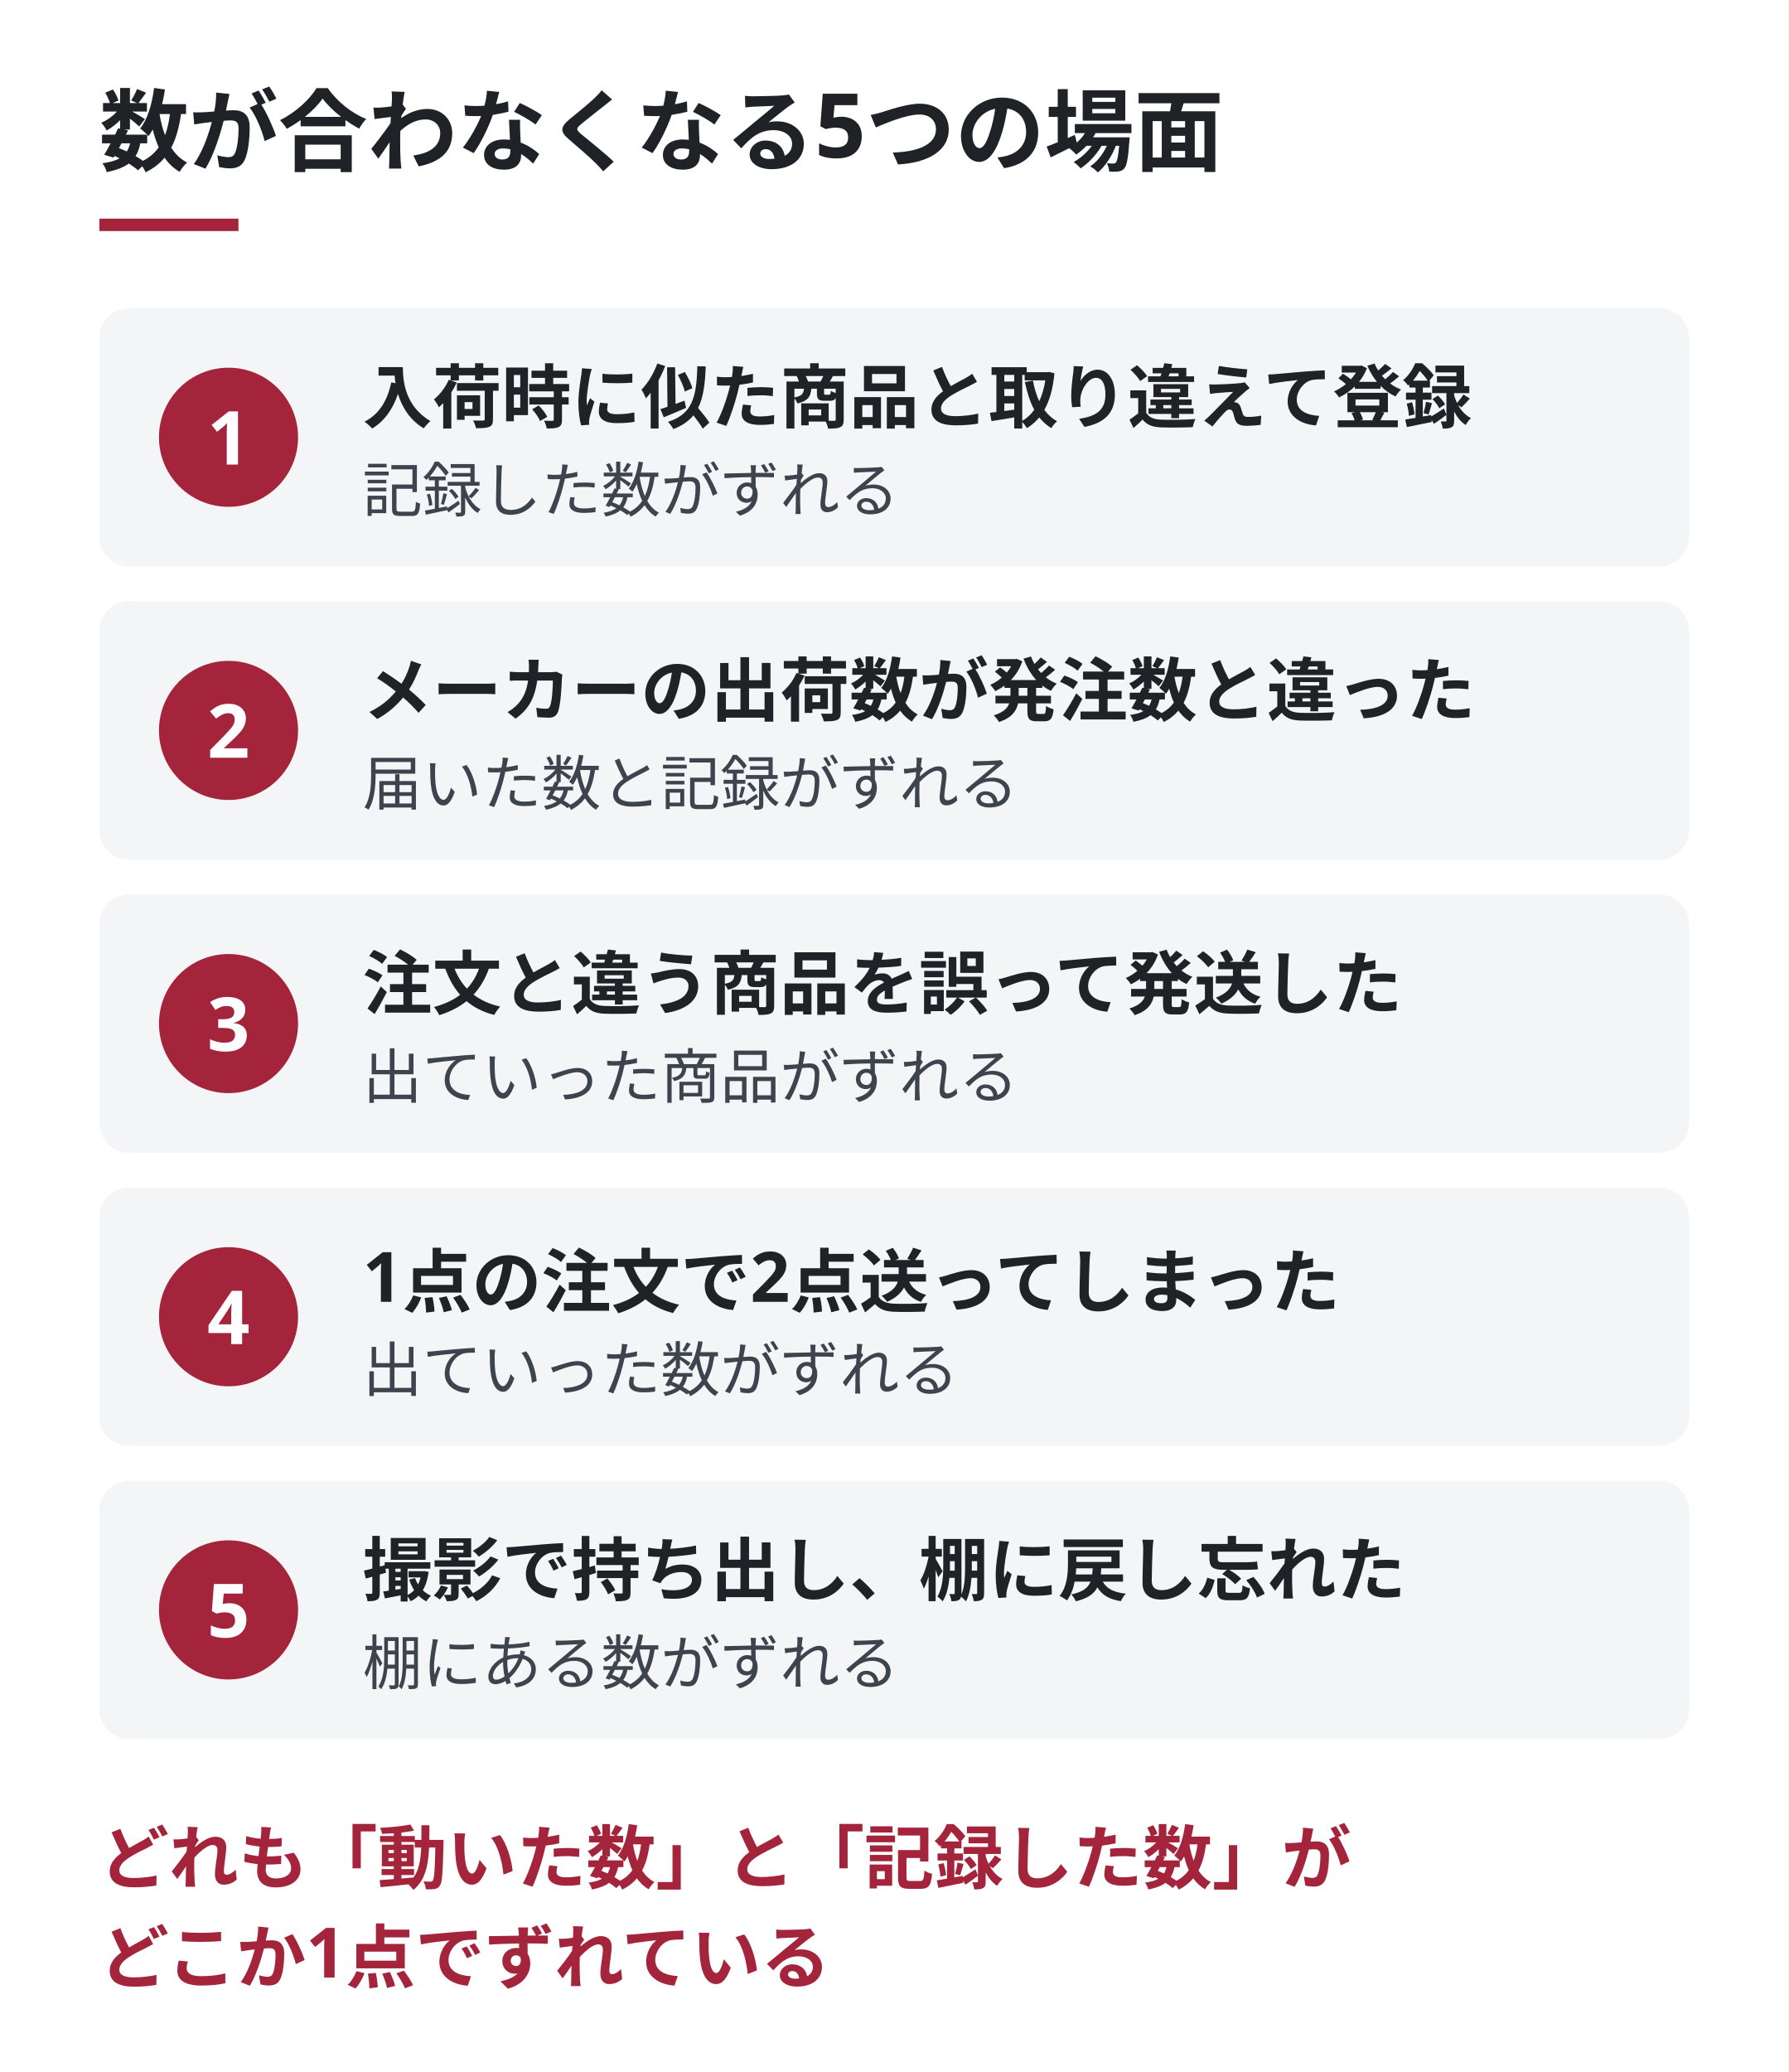
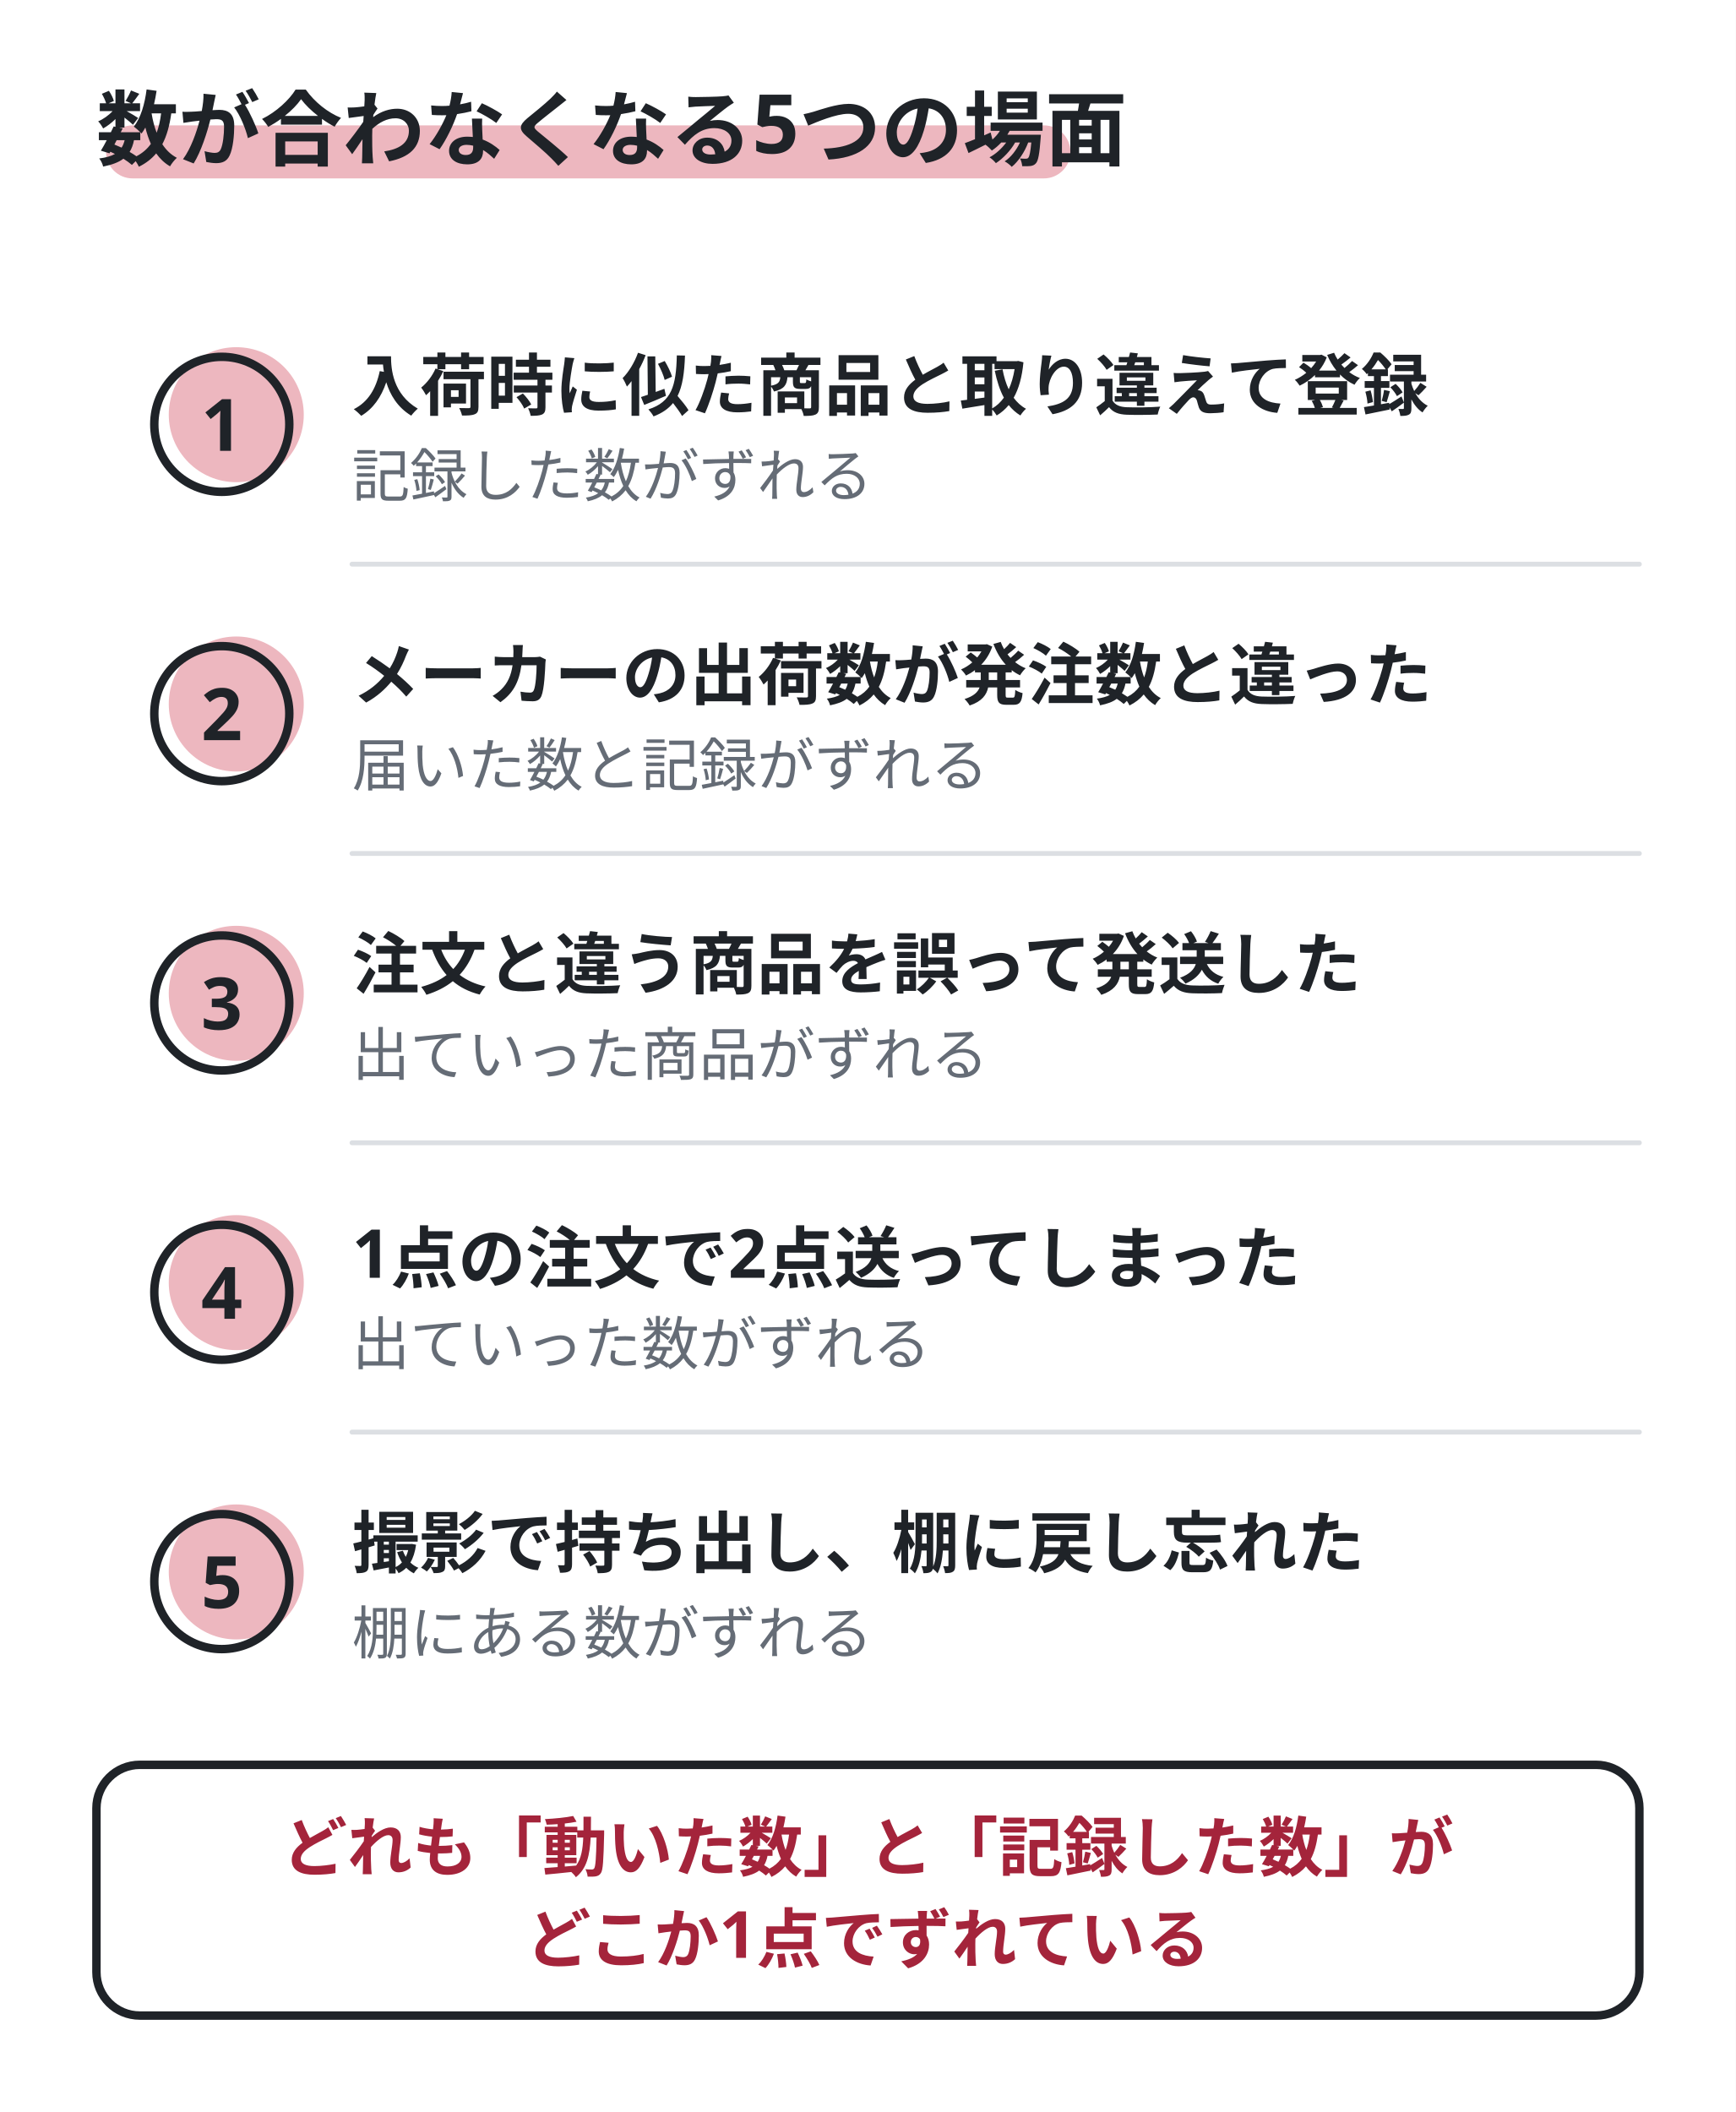
- <svg xmlns="http://www.w3.org/2000/svg" width="720" height="834" viewBox="0 0 720 834" role="img" aria-label="棚卸しで数が合わなくなる5つの場面。入荷時の取り違え登録、メーカーの出荷数違い、誤発送、1点の注文で2点の発送、撮影で持ち出した商品の戻し忘れ。どれも動いた数と記録した数がどこか1点でずれている">
-   <rect width="720" height="834" fill="#FFFFFF" />
-   <g font-family="'Hiragino Sans','Yu Gothic UI','Noto Sans JP','Meiryo',sans-serif">
-     <text x="40" y="66" font-size="36" font-weight="700" fill="#1F2328">数が合わなくなる5つの場面</text>
-     <rect x="40" y="88" width="56" height="5" fill="#A4243B" />
-     <rect x="40" y="124" width="640" height="104" rx="12" fill="#F4F5F6" />
-     <circle cx="92" cy="176" r="28" fill="#A4243B" />
-     <text x="92" y="187" font-size="30" font-weight="700" fill="#FFFFFF" text-anchor="middle">1</text>
+ <svg xmlns="http://www.w3.org/2000/svg" width="720" height="876" viewBox="0 0 720 876" role="img" aria-label="棚卸しで数が合わなくなる5つの場面。入荷時の取り違え登録、メーカーの出荷数違い、誤発送、1点の注文で2点の発送、撮影で持ち出した商品の戻し忘れ">
+   <rect width="720" height="876" fill="#FFFFFF" />
+   <g font-family="'Hiragino Maru Gothic ProN','Hiragino Sans','Noto Sans JP','Meiryo',sans-serif">
+     <rect x="44" y="52" width="400" height="22" rx="11" fill="#EDB7BF" />
+     <text x="40" y="66" font-size="34" font-weight="700" fill="#1F2328">数が合わなくなる5つの場面</text>
+     <circle cx="98" cy="172" r="28" fill="#EDB7BF" />
+     <circle fill="none" cx="92" cy="176" r="28" stroke="#1F2328" stroke-width="3.5" stroke-linecap="round" stroke-linejoin="round" />
+     <text x="92" y="187" font-size="30" font-weight="700" fill="#1F2328" text-anchor="middle">1</text>
    <text x="146" y="170" font-size="28" font-weight="700" fill="#1F2328">入荷時に似た商品と取り違えて登録</text>
-     <text x="146" y="206" font-size="24" font-weight="400" fill="#3D444D">記録した数がずれる</text>
-     <rect x="40" y="242" width="640" height="104" rx="12" fill="#F4F5F6" />
-     <circle cx="92" cy="294" r="28" fill="#A4243B" />
-     <text x="92" y="305" font-size="30" font-weight="700" fill="#FFFFFF" text-anchor="middle">2</text>
-     <text x="146" y="288" font-size="28" font-weight="700" fill="#1F2328">メーカーの出荷数が発注数と違った</text>
-     <text x="146" y="324" font-size="24" font-weight="400" fill="#3D444D">届いた数と記録がずれる</text>
-     <rect x="40" y="360" width="640" height="104" rx="12" fill="#F4F5F6" />
-     <circle cx="92" cy="412" r="28" fill="#A4243B" />
-     <text x="92" y="423" font-size="30" font-weight="700" fill="#FFFFFF" text-anchor="middle">3</text>
-     <text x="146" y="406" font-size="28" font-weight="700" fill="#1F2328">注文と違う商品を誤って発送した</text>
-     <text x="146" y="442" font-size="24" font-weight="400" fill="#3D444D">出ていった商品がずれる</text>
-     <rect x="40" y="478" width="640" height="104" rx="12" fill="#F4F5F6" />
-     <circle cx="92" cy="530" r="28" fill="#A4243B" />
-     <text x="92" y="541" font-size="30" font-weight="700" fill="#FFFFFF" text-anchor="middle">4</text>
-     <text x="146" y="524" font-size="28" font-weight="700" fill="#1F2328">1点の注文で2点送ってしまった</text>
-     <text x="146" y="560" font-size="24" font-weight="400" fill="#3D444D">出ていった数がずれる</text>
-     <rect x="40" y="596" width="640" height="104" rx="12" fill="#F4F5F6" />
-     <circle cx="92" cy="648" r="28" fill="#A4243B" />
-     <text x="92" y="659" font-size="30" font-weight="700" fill="#FFFFFF" text-anchor="middle">5</text>
-     <text x="146" y="642" font-size="28" font-weight="700" fill="#1F2328">撮影で持ち出し、棚に戻し忘れた</text>
-     <text x="146" y="678" font-size="24" font-weight="400" fill="#3D444D">棚にある数がずれる</text>
-     <text x="40" y="758" font-size="28" font-weight="700" fill="#A4243B">どれも「動いた数」と「記録した数」が</text>
-     <text x="40" y="798" font-size="28" font-weight="700" fill="#A4243B">どこか1点でずれている</text>
+     <text x="146" y="206" font-size="24" font-weight="400" fill="#656C76">記録した数がずれる</text>
+     <path fill="none" d="M146 234 H680" stroke="#DCDFE3" stroke-width="2" stroke-linecap="round" />
+     <circle cx="98" cy="292" r="28" fill="#EDB7BF" />
+     <circle fill="none" cx="92" cy="296" r="28" stroke="#1F2328" stroke-width="3.5" stroke-linecap="round" stroke-linejoin="round" />
+     <text x="92" y="307" font-size="30" font-weight="700" fill="#1F2328" text-anchor="middle">2</text>
+     <text x="146" y="290" font-size="28" font-weight="700" fill="#1F2328">メーカーの出荷数が発注数と違った</text>
+     <text x="146" y="326" font-size="24" font-weight="400" fill="#656C76">届いた数と記録がずれる</text>
+     <path fill="none" d="M146 354 H680" stroke="#DCDFE3" stroke-width="2" stroke-linecap="round" />
+     <circle cx="98" cy="412" r="28" fill="#EDB7BF" />
+     <circle fill="none" cx="92" cy="416" r="28" stroke="#1F2328" stroke-width="3.5" stroke-linecap="round" stroke-linejoin="round" />
+     <text x="92" y="427" font-size="30" font-weight="700" fill="#1F2328" text-anchor="middle">3</text>
+     <text x="146" y="410" font-size="28" font-weight="700" fill="#1F2328">注文と違う商品を誤って発送した</text>
+     <text x="146" y="446" font-size="24" font-weight="400" fill="#656C76">出ていった商品がずれる</text>
+     <path fill="none" d="M146 474 H680" stroke="#DCDFE3" stroke-width="2" stroke-linecap="round" />
+     <circle cx="98" cy="532" r="28" fill="#EDB7BF" />
+     <circle fill="none" cx="92" cy="536" r="28" stroke="#1F2328" stroke-width="3.5" stroke-linecap="round" stroke-linejoin="round" />
+     <text x="92" y="547" font-size="30" font-weight="700" fill="#1F2328" text-anchor="middle">4</text>
+     <text x="146" y="530" font-size="28" font-weight="700" fill="#1F2328">1点の注文で2点送ってしまった</text>
+     <text x="146" y="566" font-size="24" font-weight="400" fill="#656C76">出ていった数がずれる</text>
+     <path fill="none" d="M146 594 H680" stroke="#DCDFE3" stroke-width="2" stroke-linecap="round" />
+     <circle cx="98" cy="652" r="28" fill="#EDB7BF" />
+     <circle fill="none" cx="92" cy="656" r="28" stroke="#1F2328" stroke-width="3.5" stroke-linecap="round" stroke-linejoin="round" />
+     <text x="92" y="667" font-size="30" font-weight="700" fill="#1F2328" text-anchor="middle">5</text>
+     <text x="146" y="650" font-size="28" font-weight="700" fill="#1F2328">撮影で持ち出し、棚に戻し忘れた</text>
+     <text x="146" y="686" font-size="24" font-weight="400" fill="#656C76">棚にある数がずれる</text>
+     <rect fill="none" x="40" y="732" width="640" height="104" rx="18" stroke="#1F2328" stroke-width="3.5" stroke-linecap="round" stroke-linejoin="round" />
+     <text x="360" y="776" font-size="27" font-weight="700" fill="#A4243B" text-anchor="middle">どれも「動いた数」と「記録した数」が</text>
+     <text x="360" y="814" font-size="27" font-weight="700" fill="#A4243B" text-anchor="middle">どこか1点でずれている</text>
  </g>
</svg>
